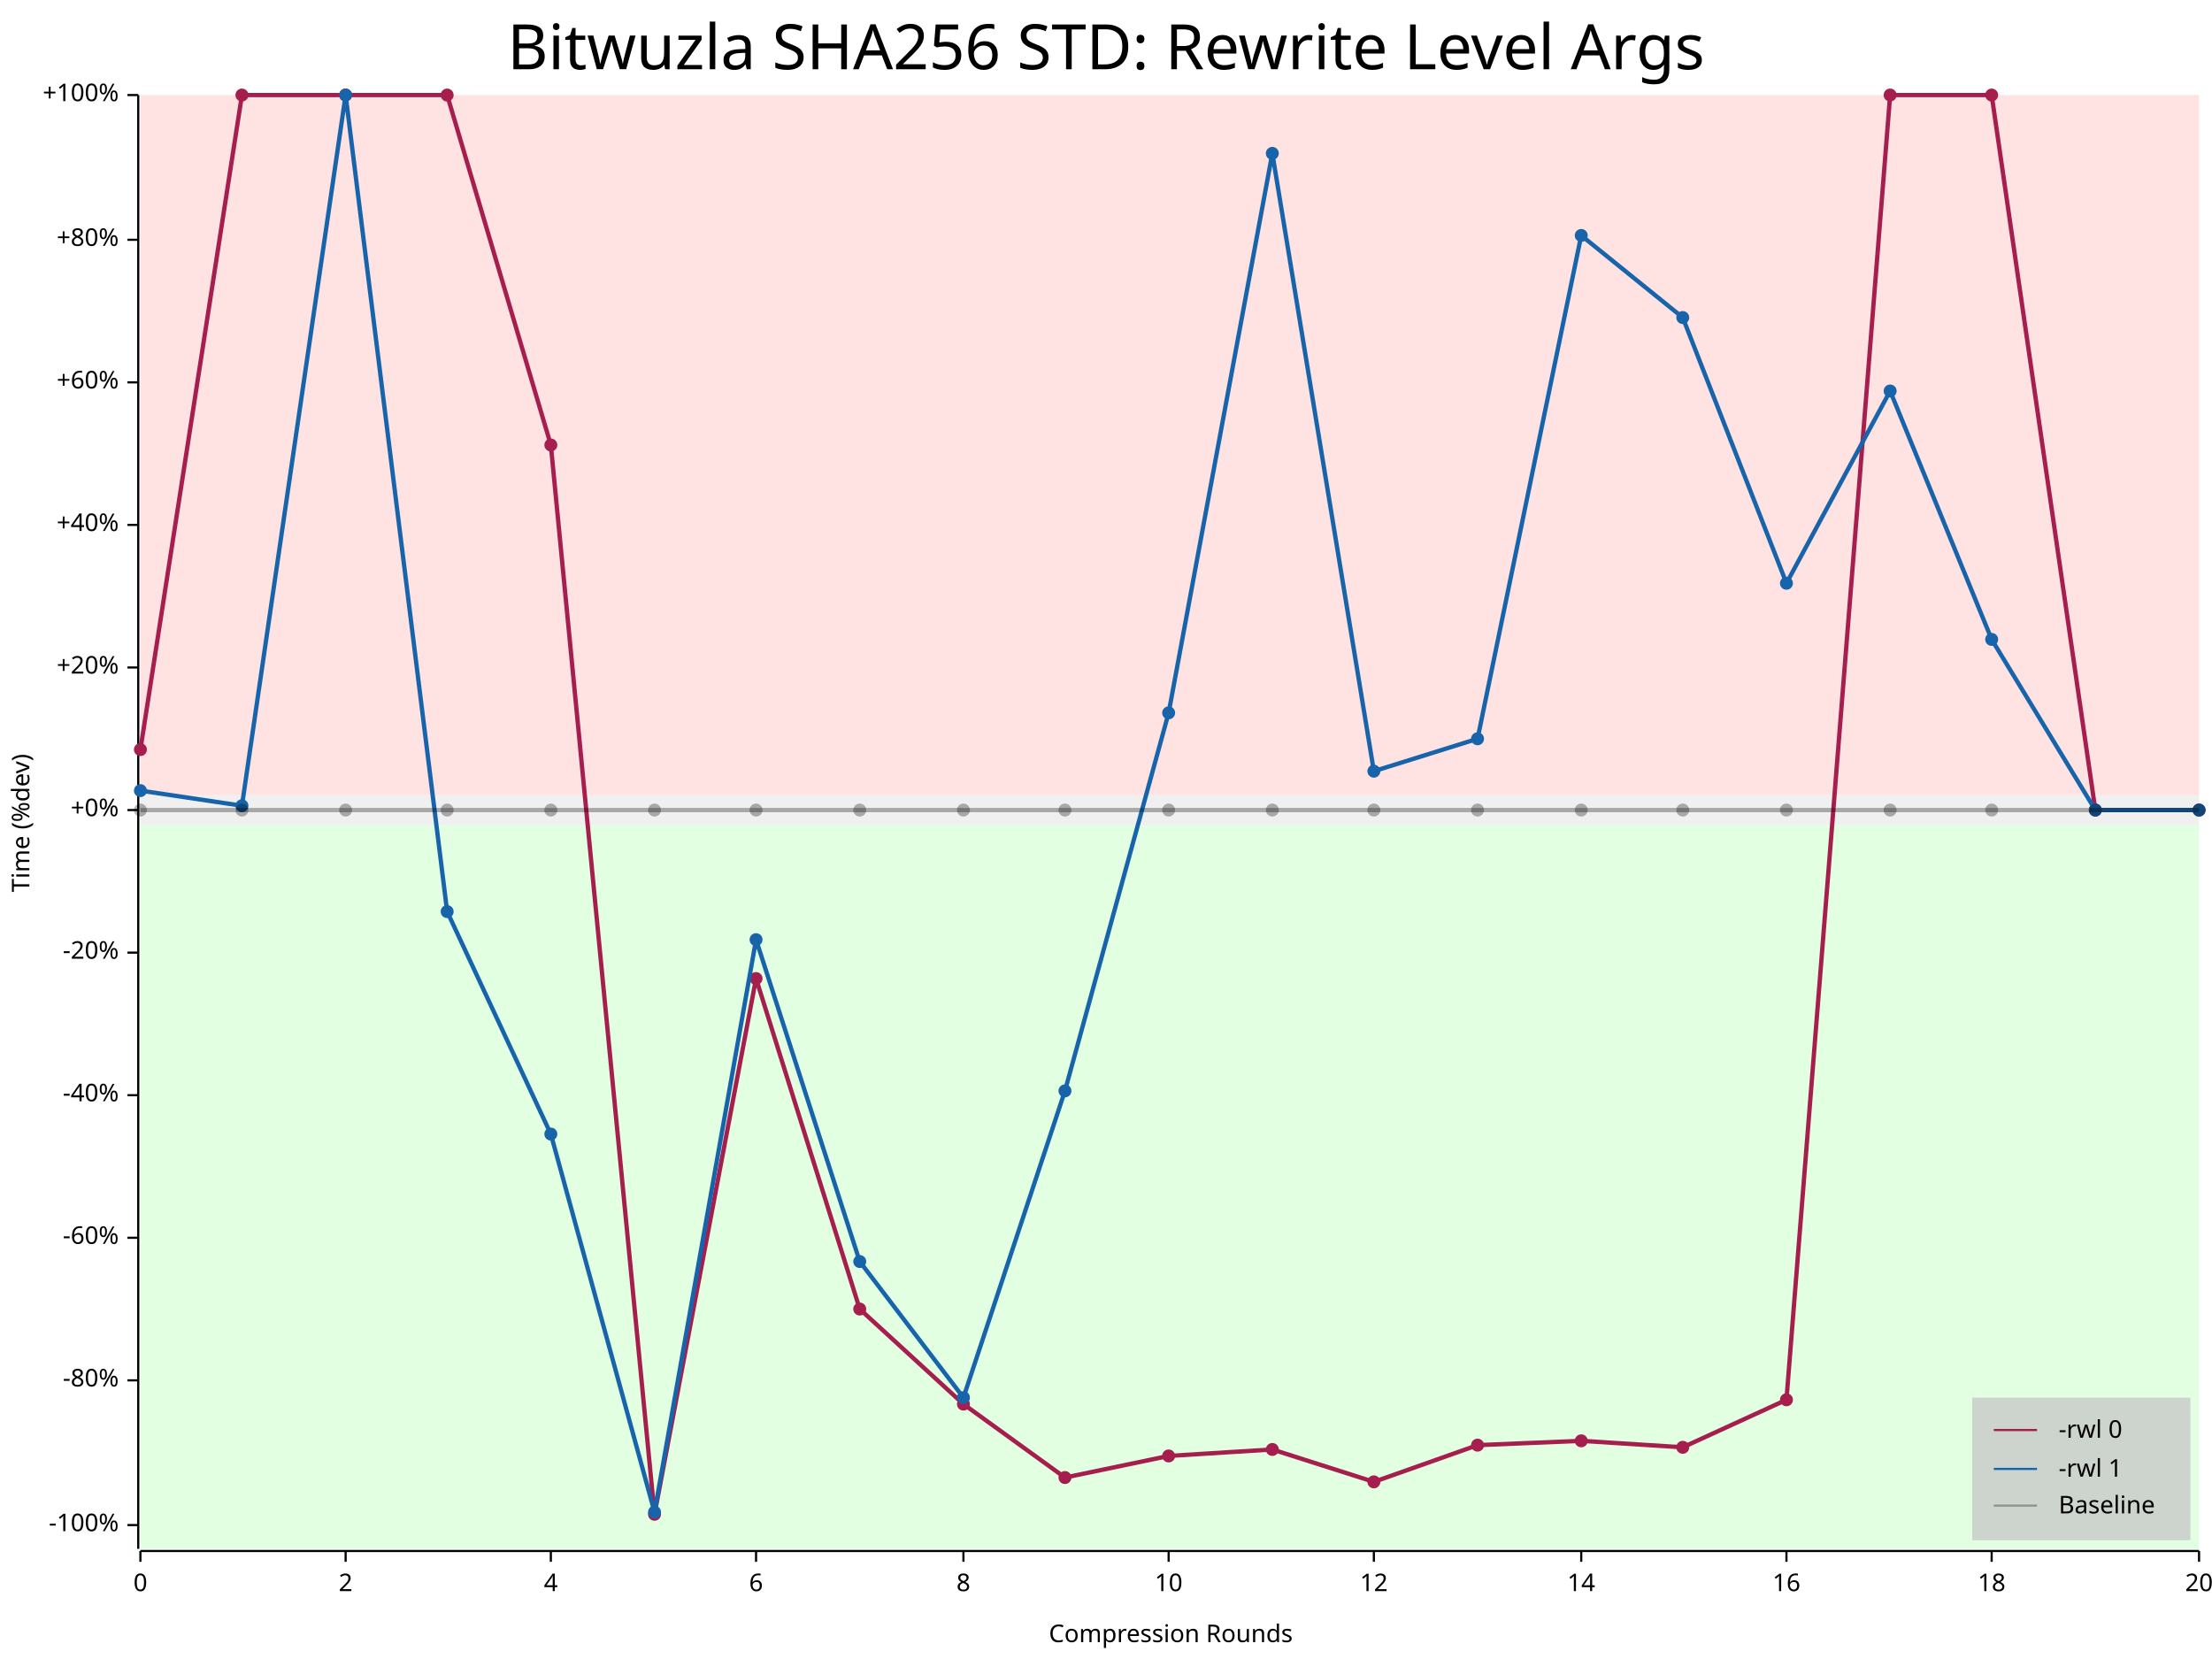
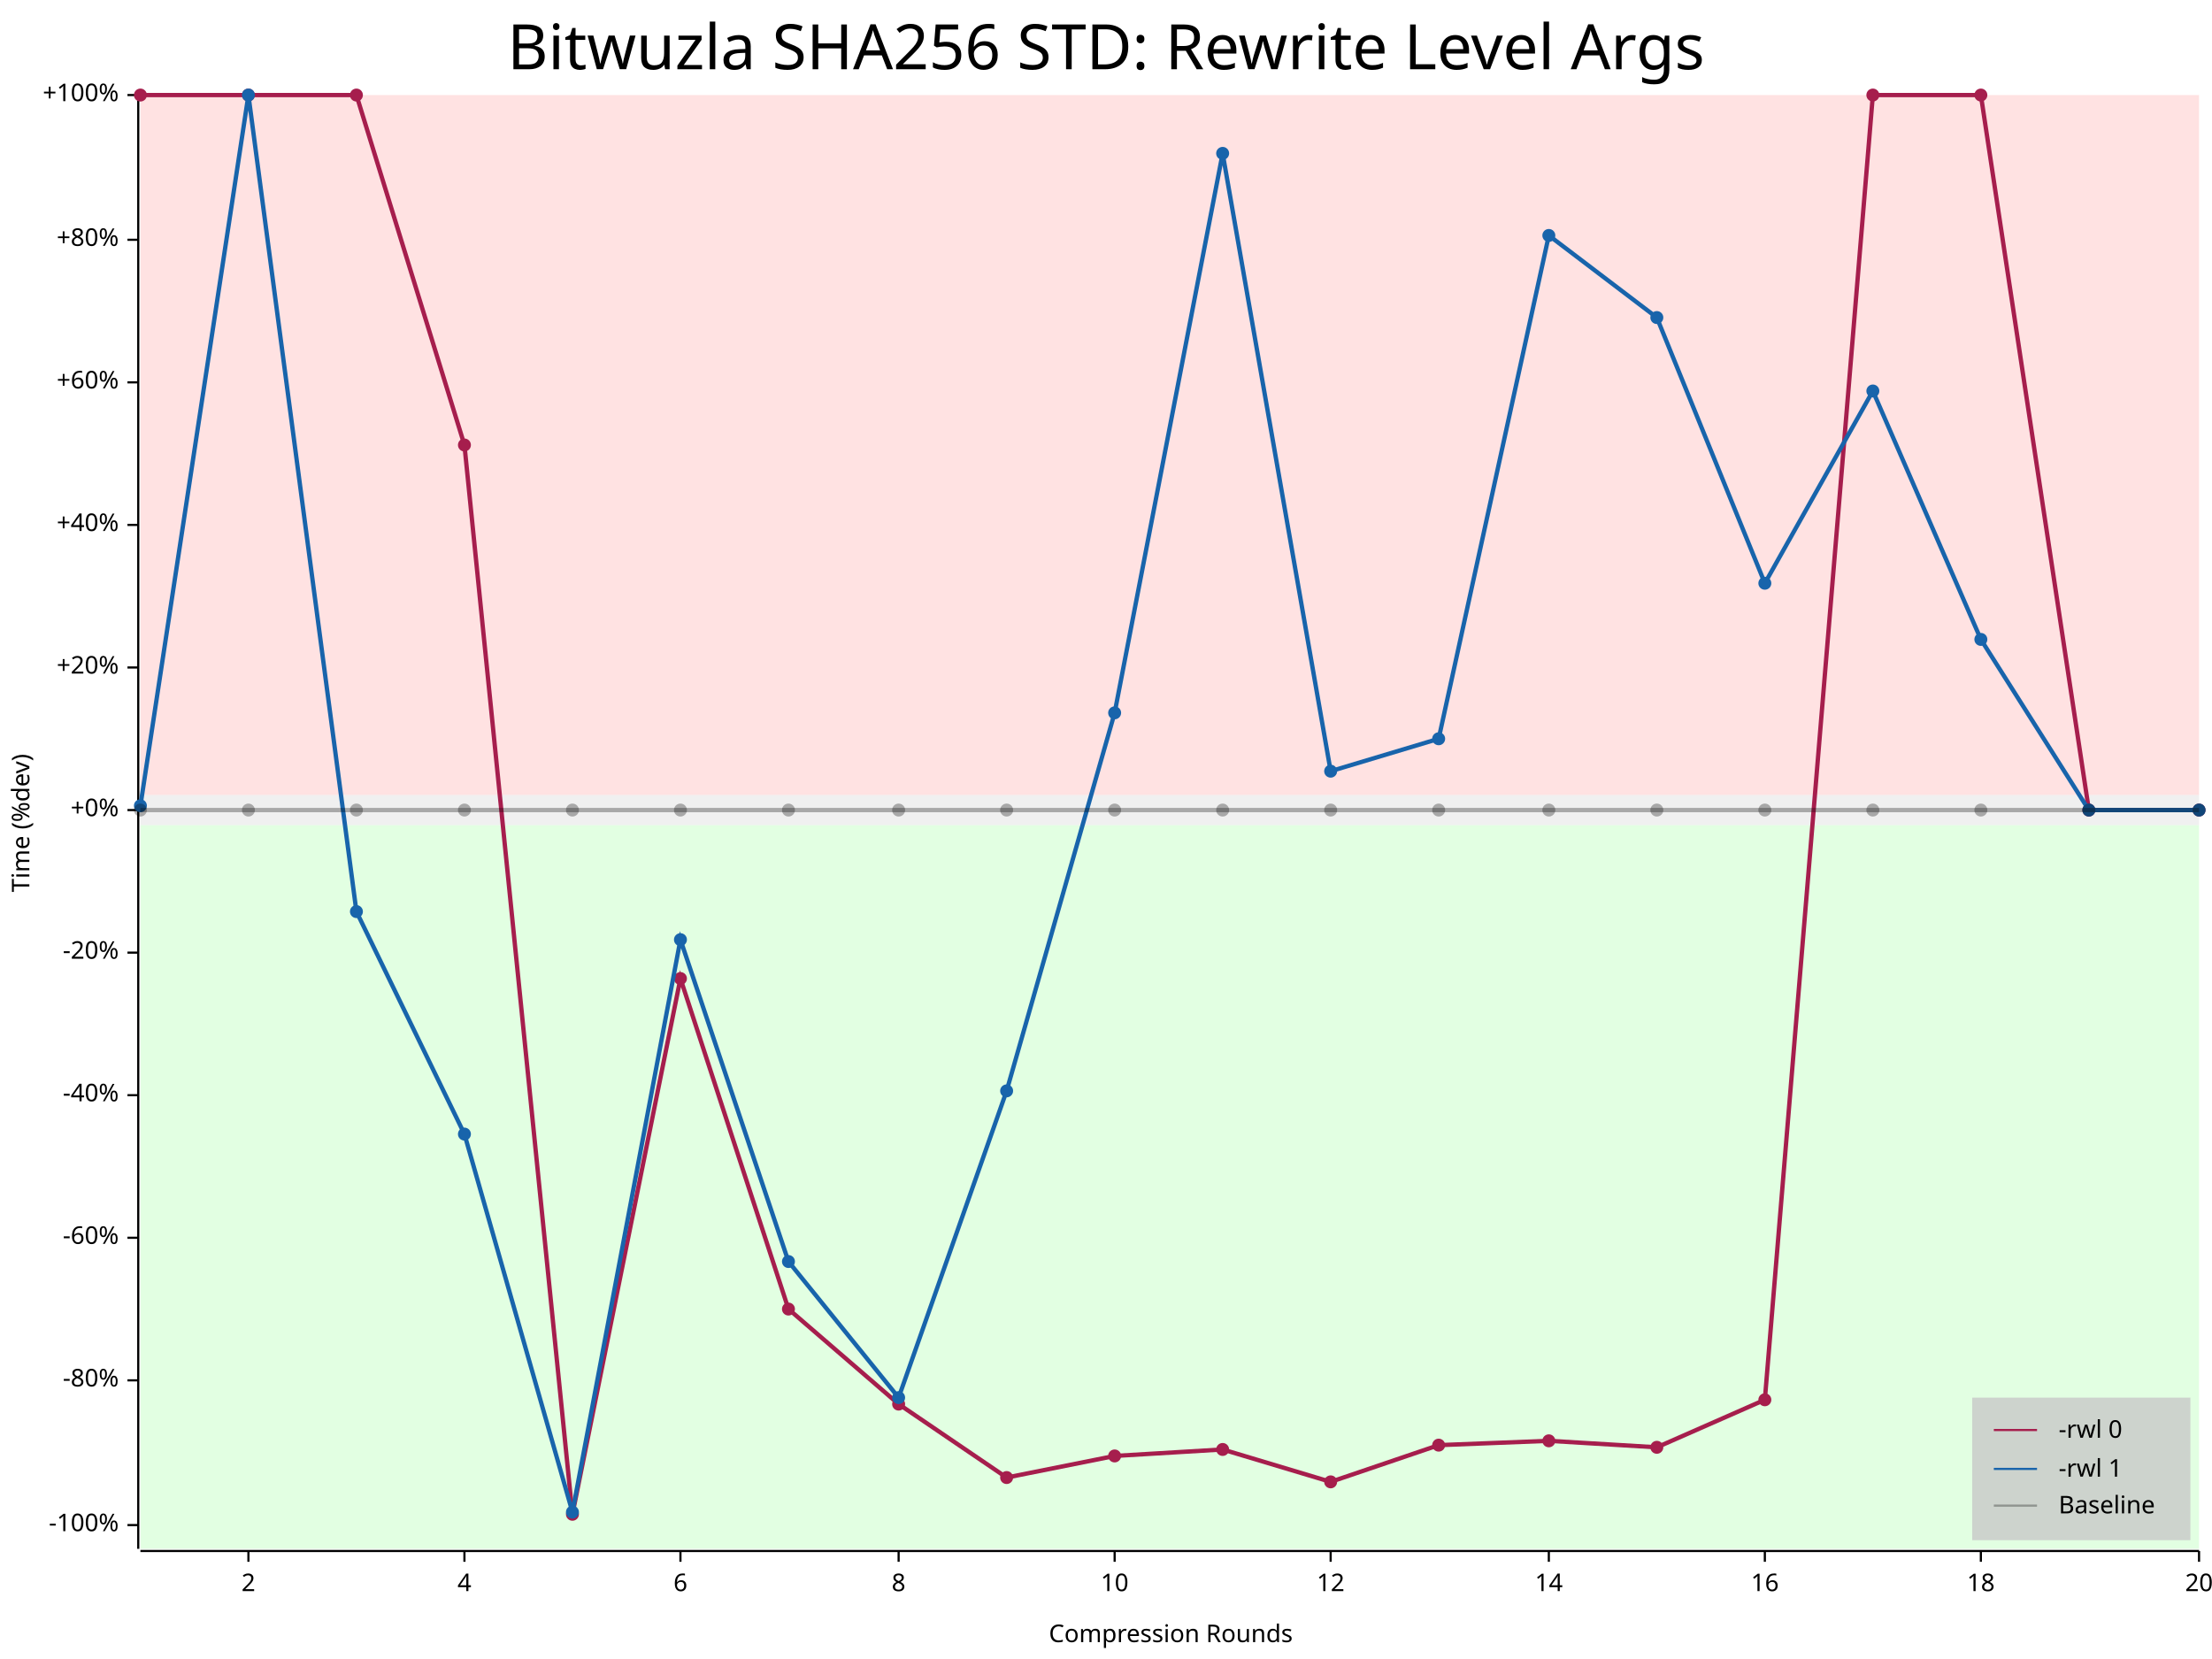
<svg xmlns="http://www.w3.org/2000/svg" width="1024" height="768" viewBox="0 0 1024 768">
  <rect x="0" y="0" width="1024" height="768" opacity="1" fill="#FFFFFF" stroke="none" />
  <text x="512" y="10" dy="0.76em" text-anchor="middle" font-family="noto sans" font-size="29.032" opacity="1" fill="#000000">
Bitwuzla SHA256 STD: Rewrite Level Args
</text>
  <rect x="65" y="382" width="953" height="335" opacity="0.4" fill="#B6FFB6" stroke="none" />
  <rect x="65" y="368" width="953" height="14" opacity="0.2" fill="#B6B6B6" stroke="none" />
  <rect x="65" y="44" width="953" height="324" opacity="0.4" fill="#FFB6B6" stroke="none" />
  <text x="542" y="763" dy="-0.5ex" text-anchor="middle" font-family="noto sans" font-size="11.29" opacity="1" fill="#000000">
Compression Rounds
</text>
  <polyline fill="none" opacity="1" stroke="#000000" stroke-width="1" points="65,718 1018,718 " />
-   <text x="65" y="728" dy="0.76em" text-anchor="middle" font-family="noto sans" font-size="11.29" opacity="1" fill="#000000">
- 0
- </text>
-   <polyline fill="none" opacity="1" stroke="#000000" stroke-width="1" points="65,718 65,723 " />
-   <text x="160" y="728" dy="0.76em" text-anchor="middle" font-family="noto sans" font-size="11.29" opacity="1" fill="#000000">
+   <text x="115" y="728" dy="0.76em" text-anchor="middle" font-family="noto sans" font-size="11.29" opacity="1" fill="#000000">
2
</text>
-   <polyline fill="none" opacity="1" stroke="#000000" stroke-width="1" points="160,718 160,723 " />
-   <text x="255" y="728" dy="0.76em" text-anchor="middle" font-family="noto sans" font-size="11.29" opacity="1" fill="#000000">
+   <polyline fill="none" opacity="1" stroke="#000000" stroke-width="1" points="115,718 115,723 " />
+   <text x="215" y="728" dy="0.76em" text-anchor="middle" font-family="noto sans" font-size="11.29" opacity="1" fill="#000000">
4
</text>
-   <polyline fill="none" opacity="1" stroke="#000000" stroke-width="1" points="255,718 255,723 " />
-   <text x="350" y="728" dy="0.76em" text-anchor="middle" font-family="noto sans" font-size="11.29" opacity="1" fill="#000000">
+   <polyline fill="none" opacity="1" stroke="#000000" stroke-width="1" points="215,718 215,723 " />
+   <text x="315" y="728" dy="0.76em" text-anchor="middle" font-family="noto sans" font-size="11.29" opacity="1" fill="#000000">
6
</text>
-   <polyline fill="none" opacity="1" stroke="#000000" stroke-width="1" points="350,718 350,723 " />
-   <text x="446" y="728" dy="0.76em" text-anchor="middle" font-family="noto sans" font-size="11.29" opacity="1" fill="#000000">
+   <polyline fill="none" opacity="1" stroke="#000000" stroke-width="1" points="315,718 315,723 " />
+   <text x="416" y="728" dy="0.76em" text-anchor="middle" font-family="noto sans" font-size="11.29" opacity="1" fill="#000000">
8
</text>
-   <polyline fill="none" opacity="1" stroke="#000000" stroke-width="1" points="446,718 446,723 " />
-   <text x="541" y="728" dy="0.76em" text-anchor="middle" font-family="noto sans" font-size="11.29" opacity="1" fill="#000000">
+   <polyline fill="none" opacity="1" stroke="#000000" stroke-width="1" points="416,718 416,723 " />
+   <text x="516" y="728" dy="0.76em" text-anchor="middle" font-family="noto sans" font-size="11.29" opacity="1" fill="#000000">
10
</text>
-   <polyline fill="none" opacity="1" stroke="#000000" stroke-width="1" points="541,718 541,723 " />
-   <text x="636" y="728" dy="0.76em" text-anchor="middle" font-family="noto sans" font-size="11.29" opacity="1" fill="#000000">
+   <polyline fill="none" opacity="1" stroke="#000000" stroke-width="1" points="516,718 516,723 " />
+   <text x="616" y="728" dy="0.76em" text-anchor="middle" font-family="noto sans" font-size="11.29" opacity="1" fill="#000000">
12
</text>
-   <polyline fill="none" opacity="1" stroke="#000000" stroke-width="1" points="636,718 636,723 " />
-   <text x="732" y="728" dy="0.76em" text-anchor="middle" font-family="noto sans" font-size="11.29" opacity="1" fill="#000000">
+   <polyline fill="none" opacity="1" stroke="#000000" stroke-width="1" points="616,718 616,723 " />
+   <text x="717" y="728" dy="0.76em" text-anchor="middle" font-family="noto sans" font-size="11.29" opacity="1" fill="#000000">
14
</text>
-   <polyline fill="none" opacity="1" stroke="#000000" stroke-width="1" points="732,718 732,723 " />
-   <text x="827" y="728" dy="0.76em" text-anchor="middle" font-family="noto sans" font-size="11.29" opacity="1" fill="#000000">
+   <polyline fill="none" opacity="1" stroke="#000000" stroke-width="1" points="717,718 717,723 " />
+   <text x="817" y="728" dy="0.76em" text-anchor="middle" font-family="noto sans" font-size="11.29" opacity="1" fill="#000000">
16
</text>
-   <polyline fill="none" opacity="1" stroke="#000000" stroke-width="1" points="827,718 827,723 " />
-   <text x="922" y="728" dy="0.76em" text-anchor="middle" font-family="noto sans" font-size="11.29" opacity="1" fill="#000000">
+   <polyline fill="none" opacity="1" stroke="#000000" stroke-width="1" points="817,718 817,723 " />
+   <text x="917" y="728" dy="0.76em" text-anchor="middle" font-family="noto sans" font-size="11.29" opacity="1" fill="#000000">
18
</text>
-   <polyline fill="none" opacity="1" stroke="#000000" stroke-width="1" points="922,718 922,723 " />
+   <polyline fill="none" opacity="1" stroke="#000000" stroke-width="1" points="917,718 917,723 " />
  <text x="1018" y="728" dy="0.76em" text-anchor="middle" font-family="noto sans" font-size="11.29" opacity="1" fill="#000000">
20
</text>
  <polyline fill="none" opacity="1" stroke="#000000" stroke-width="1" points="1018,718 1018,723 " />
  <text x="5" y="381" dy="0.76em" text-anchor="middle" font-family="noto sans" font-size="11.29" opacity="1" fill="#000000" transform="rotate(270, 5, 381)">
Time (%dev)
</text>
  <polyline fill="none" opacity="1" stroke="#000000" stroke-width="1" points="64,44 64,717 " />
  <text x="55" y="706" dy="0.5ex" text-anchor="end" font-family="noto sans" font-size="11.29" opacity="1" fill="#000000">
-100%
</text>
  <polyline fill="none" opacity="1" stroke="#000000" stroke-width="1" points="59,706 64,706 " />
  <text x="55" y="639" dy="0.5ex" text-anchor="end" font-family="noto sans" font-size="11.29" opacity="1" fill="#000000">
-80%
</text>
  <polyline fill="none" opacity="1" stroke="#000000" stroke-width="1" points="59,639 64,639 " />
  <text x="55" y="573" dy="0.5ex" text-anchor="end" font-family="noto sans" font-size="11.29" opacity="1" fill="#000000">
-60%
</text>
  <polyline fill="none" opacity="1" stroke="#000000" stroke-width="1" points="59,573 64,573 " />
  <text x="55" y="507" dy="0.5ex" text-anchor="end" font-family="noto sans" font-size="11.29" opacity="1" fill="#000000">
-40%
</text>
  <polyline fill="none" opacity="1" stroke="#000000" stroke-width="1" points="59,507 64,507 " />
  <text x="55" y="441" dy="0.5ex" text-anchor="end" font-family="noto sans" font-size="11.29" opacity="1" fill="#000000">
-20%
</text>
  <polyline fill="none" opacity="1" stroke="#000000" stroke-width="1" points="59,441 64,441 " />
  <text x="55" y="375" dy="0.5ex" text-anchor="end" font-family="noto sans" font-size="11.29" opacity="1" fill="#000000">
+0%
</text>
  <polyline fill="none" opacity="1" stroke="#000000" stroke-width="1" points="59,375 64,375 " />
  <text x="55" y="309" dy="0.5ex" text-anchor="end" font-family="noto sans" font-size="11.29" opacity="1" fill="#000000">
+20%
</text>
  <polyline fill="none" opacity="1" stroke="#000000" stroke-width="1" points="59,309 64,309 " />
  <text x="55" y="243" dy="0.5ex" text-anchor="end" font-family="noto sans" font-size="11.29" opacity="1" fill="#000000">
+40%
</text>
  <polyline fill="none" opacity="1" stroke="#000000" stroke-width="1" points="59,243 64,243 " />
  <text x="55" y="177" dy="0.5ex" text-anchor="end" font-family="noto sans" font-size="11.29" opacity="1" fill="#000000">
+60%
</text>
  <polyline fill="none" opacity="1" stroke="#000000" stroke-width="1" points="59,177 64,177 " />
  <text x="55" y="111" dy="0.5ex" text-anchor="end" font-family="noto sans" font-size="11.29" opacity="1" fill="#000000">
+80%
</text>
  <polyline fill="none" opacity="1" stroke="#000000" stroke-width="1" points="59,111 64,111 " />
  <text x="55" y="44" dy="0.5ex" text-anchor="end" font-family="noto sans" font-size="11.29" opacity="1" fill="#000000">
+100%
</text>
  <polyline fill="none" opacity="1" stroke="#000000" stroke-width="1" points="59,44 64,44 " />
-   <polyline fill="none" opacity="1" stroke="#A61E4D" stroke-width="2" points="65,347 112,44 160,44 207,44 255,206 303,701 350,453 398,606 446,650 493,684 541,674 589,671 636,686 684,669 732,667 779,670 827,648 875,44 922,44 970,375 1018,375 " />
-   <circle cx="65" cy="347" r="3" opacity="1" fill="#A61E4D" stroke="none" stroke-width="1" />
-   <circle cx="112" cy="44" r="3" opacity="1" fill="#A61E4D" stroke="none" stroke-width="1" />
-   <circle cx="160" cy="44" r="3" opacity="1" fill="#A61E4D" stroke="none" stroke-width="1" />
-   <circle cx="207" cy="44" r="3" opacity="1" fill="#A61E4D" stroke="none" stroke-width="1" />
-   <circle cx="255" cy="206" r="3" opacity="1" fill="#A61E4D" stroke="none" stroke-width="1" />
-   <circle cx="303" cy="701" r="3" opacity="1" fill="#A61E4D" stroke="none" stroke-width="1" />
-   <circle cx="350" cy="453" r="3" opacity="1" fill="#A61E4D" stroke="none" stroke-width="1" />
-   <circle cx="398" cy="606" r="3" opacity="1" fill="#A61E4D" stroke="none" stroke-width="1" />
-   <circle cx="446" cy="650" r="3" opacity="1" fill="#A61E4D" stroke="none" stroke-width="1" />
-   <circle cx="493" cy="684" r="3" opacity="1" fill="#A61E4D" stroke="none" stroke-width="1" />
-   <circle cx="541" cy="674" r="3" opacity="1" fill="#A61E4D" stroke="none" stroke-width="1" />
-   <circle cx="589" cy="671" r="3" opacity="1" fill="#A61E4D" stroke="none" stroke-width="1" />
-   <circle cx="636" cy="686" r="3" opacity="1" fill="#A61E4D" stroke="none" stroke-width="1" />
-   <circle cx="684" cy="669" r="3" opacity="1" fill="#A61E4D" stroke="none" stroke-width="1" />
-   <circle cx="732" cy="667" r="3" opacity="1" fill="#A61E4D" stroke="none" stroke-width="1" />
-   <circle cx="779" cy="670" r="3" opacity="1" fill="#A61E4D" stroke="none" stroke-width="1" />
-   <circle cx="827" cy="648" r="3" opacity="1" fill="#A61E4D" stroke="none" stroke-width="1" />
-   <circle cx="875" cy="44" r="3" opacity="1" fill="#A61E4D" stroke="none" stroke-width="1" />
-   <circle cx="922" cy="44" r="3" opacity="1" fill="#A61E4D" stroke="none" stroke-width="1" />
-   <circle cx="970" cy="375" r="3" opacity="1" fill="#A61E4D" stroke="none" stroke-width="1" />
+   <polyline fill="none" opacity="1" stroke="#A61E4D" stroke-width="2" points="65,44 115,44 165,44 215,206 265,701 315,453 365,606 416,650 466,684 516,674 566,671 616,686 666,669 717,667 767,670 817,648 867,44 917,44 967,375 1018,375 " />
+   <circle cx="65" cy="44" r="3" opacity="1" fill="#A61E4D" stroke="none" stroke-width="1" />
+   <circle cx="115" cy="44" r="3" opacity="1" fill="#A61E4D" stroke="none" stroke-width="1" />
+   <circle cx="165" cy="44" r="3" opacity="1" fill="#A61E4D" stroke="none" stroke-width="1" />
+   <circle cx="215" cy="206" r="3" opacity="1" fill="#A61E4D" stroke="none" stroke-width="1" />
+   <circle cx="265" cy="701" r="3" opacity="1" fill="#A61E4D" stroke="none" stroke-width="1" />
+   <circle cx="315" cy="453" r="3" opacity="1" fill="#A61E4D" stroke="none" stroke-width="1" />
+   <circle cx="365" cy="606" r="3" opacity="1" fill="#A61E4D" stroke="none" stroke-width="1" />
+   <circle cx="416" cy="650" r="3" opacity="1" fill="#A61E4D" stroke="none" stroke-width="1" />
+   <circle cx="466" cy="684" r="3" opacity="1" fill="#A61E4D" stroke="none" stroke-width="1" />
+   <circle cx="516" cy="674" r="3" opacity="1" fill="#A61E4D" stroke="none" stroke-width="1" />
+   <circle cx="566" cy="671" r="3" opacity="1" fill="#A61E4D" stroke="none" stroke-width="1" />
+   <circle cx="616" cy="686" r="3" opacity="1" fill="#A61E4D" stroke="none" stroke-width="1" />
+   <circle cx="666" cy="669" r="3" opacity="1" fill="#A61E4D" stroke="none" stroke-width="1" />
+   <circle cx="717" cy="667" r="3" opacity="1" fill="#A61E4D" stroke="none" stroke-width="1" />
+   <circle cx="767" cy="670" r="3" opacity="1" fill="#A61E4D" stroke="none" stroke-width="1" />
+   <circle cx="817" cy="648" r="3" opacity="1" fill="#A61E4D" stroke="none" stroke-width="1" />
+   <circle cx="867" cy="44" r="3" opacity="1" fill="#A61E4D" stroke="none" stroke-width="1" />
+   <circle cx="917" cy="44" r="3" opacity="1" fill="#A61E4D" stroke="none" stroke-width="1" />
+   <circle cx="967" cy="375" r="3" opacity="1" fill="#A61E4D" stroke="none" stroke-width="1" />
  <circle cx="1018" cy="375" r="3" opacity="1" fill="#A61E4D" stroke="none" stroke-width="1" />
-   <polyline fill="none" opacity="1" stroke="#1864AB" stroke-width="2" points="65,366 112,373 160,44 207,422 255,525 303,700 350,435 398,584 446,647 493,505 541,330 589,71 636,357 684,342 732,109 779,147 827,270 875,181 922,296 970,375 1018,375 " />
-   <circle cx="65" cy="366" r="3" opacity="1" fill="#1864AB" stroke="none" stroke-width="1" />
-   <circle cx="112" cy="373" r="3" opacity="1" fill="#1864AB" stroke="none" stroke-width="1" />
-   <circle cx="160" cy="44" r="3" opacity="1" fill="#1864AB" stroke="none" stroke-width="1" />
-   <circle cx="207" cy="422" r="3" opacity="1" fill="#1864AB" stroke="none" stroke-width="1" />
-   <circle cx="255" cy="525" r="3" opacity="1" fill="#1864AB" stroke="none" stroke-width="1" />
-   <circle cx="303" cy="700" r="3" opacity="1" fill="#1864AB" stroke="none" stroke-width="1" />
-   <circle cx="350" cy="435" r="3" opacity="1" fill="#1864AB" stroke="none" stroke-width="1" />
-   <circle cx="398" cy="584" r="3" opacity="1" fill="#1864AB" stroke="none" stroke-width="1" />
-   <circle cx="446" cy="647" r="3" opacity="1" fill="#1864AB" stroke="none" stroke-width="1" />
-   <circle cx="493" cy="505" r="3" opacity="1" fill="#1864AB" stroke="none" stroke-width="1" />
-   <circle cx="541" cy="330" r="3" opacity="1" fill="#1864AB" stroke="none" stroke-width="1" />
-   <circle cx="589" cy="71" r="3" opacity="1" fill="#1864AB" stroke="none" stroke-width="1" />
-   <circle cx="636" cy="357" r="3" opacity="1" fill="#1864AB" stroke="none" stroke-width="1" />
-   <circle cx="684" cy="342" r="3" opacity="1" fill="#1864AB" stroke="none" stroke-width="1" />
-   <circle cx="732" cy="109" r="3" opacity="1" fill="#1864AB" stroke="none" stroke-width="1" />
-   <circle cx="779" cy="147" r="3" opacity="1" fill="#1864AB" stroke="none" stroke-width="1" />
-   <circle cx="827" cy="270" r="3" opacity="1" fill="#1864AB" stroke="none" stroke-width="1" />
-   <circle cx="875" cy="181" r="3" opacity="1" fill="#1864AB" stroke="none" stroke-width="1" />
-   <circle cx="922" cy="296" r="3" opacity="1" fill="#1864AB" stroke="none" stroke-width="1" />
-   <circle cx="970" cy="375" r="3" opacity="1" fill="#1864AB" stroke="none" stroke-width="1" />
+   <polyline fill="none" opacity="1" stroke="#1864AB" stroke-width="2" points="65,373 115,44 165,422 215,525 265,700 315,435 365,584 416,647 466,505 516,330 566,71 616,357 666,342 717,109 767,147 817,270 867,181 917,296 967,375 1018,375 " />
+   <circle cx="65" cy="373" r="3" opacity="1" fill="#1864AB" stroke="none" stroke-width="1" />
+   <circle cx="115" cy="44" r="3" opacity="1" fill="#1864AB" stroke="none" stroke-width="1" />
+   <circle cx="165" cy="422" r="3" opacity="1" fill="#1864AB" stroke="none" stroke-width="1" />
+   <circle cx="215" cy="525" r="3" opacity="1" fill="#1864AB" stroke="none" stroke-width="1" />
+   <circle cx="265" cy="700" r="3" opacity="1" fill="#1864AB" stroke="none" stroke-width="1" />
+   <circle cx="315" cy="435" r="3" opacity="1" fill="#1864AB" stroke="none" stroke-width="1" />
+   <circle cx="365" cy="584" r="3" opacity="1" fill="#1864AB" stroke="none" stroke-width="1" />
+   <circle cx="416" cy="647" r="3" opacity="1" fill="#1864AB" stroke="none" stroke-width="1" />
+   <circle cx="466" cy="505" r="3" opacity="1" fill="#1864AB" stroke="none" stroke-width="1" />
+   <circle cx="516" cy="330" r="3" opacity="1" fill="#1864AB" stroke="none" stroke-width="1" />
+   <circle cx="566" cy="71" r="3" opacity="1" fill="#1864AB" stroke="none" stroke-width="1" />
+   <circle cx="616" cy="357" r="3" opacity="1" fill="#1864AB" stroke="none" stroke-width="1" />
+   <circle cx="666" cy="342" r="3" opacity="1" fill="#1864AB" stroke="none" stroke-width="1" />
+   <circle cx="717" cy="109" r="3" opacity="1" fill="#1864AB" stroke="none" stroke-width="1" />
+   <circle cx="767" cy="147" r="3" opacity="1" fill="#1864AB" stroke="none" stroke-width="1" />
+   <circle cx="817" cy="270" r="3" opacity="1" fill="#1864AB" stroke="none" stroke-width="1" />
+   <circle cx="867" cy="181" r="3" opacity="1" fill="#1864AB" stroke="none" stroke-width="1" />
+   <circle cx="917" cy="296" r="3" opacity="1" fill="#1864AB" stroke="none" stroke-width="1" />
+   <circle cx="967" cy="375" r="3" opacity="1" fill="#1864AB" stroke="none" stroke-width="1" />
  <circle cx="1018" cy="375" r="3" opacity="1" fill="#1864AB" stroke="none" stroke-width="1" />
-   <polyline fill="none" opacity="0.3" stroke="#000000" stroke-width="2" points="65,375 112,375 160,375 207,375 255,375 303,375 350,375 398,375 446,375 493,375 541,375 589,375 636,375 684,375 732,375 779,375 827,375 875,375 922,375 970,375 1018,375 " />
+   <polyline fill="none" opacity="0.3" stroke="#000000" stroke-width="2" points="65,375 115,375 165,375 215,375 265,375 315,375 365,375 416,375 466,375 516,375 566,375 616,375 666,375 717,375 767,375 817,375 867,375 917,375 967,375 1018,375 " />
  <circle cx="65" cy="375" r="3" opacity="0.3" fill="#000000" stroke="none" stroke-width="1" />
-   <circle cx="112" cy="375" r="3" opacity="0.3" fill="#000000" stroke="none" stroke-width="1" />
-   <circle cx="160" cy="375" r="3" opacity="0.3" fill="#000000" stroke="none" stroke-width="1" />
-   <circle cx="207" cy="375" r="3" opacity="0.3" fill="#000000" stroke="none" stroke-width="1" />
-   <circle cx="255" cy="375" r="3" opacity="0.3" fill="#000000" stroke="none" stroke-width="1" />
-   <circle cx="303" cy="375" r="3" opacity="0.3" fill="#000000" stroke="none" stroke-width="1" />
-   <circle cx="350" cy="375" r="3" opacity="0.3" fill="#000000" stroke="none" stroke-width="1" />
-   <circle cx="398" cy="375" r="3" opacity="0.3" fill="#000000" stroke="none" stroke-width="1" />
-   <circle cx="446" cy="375" r="3" opacity="0.3" fill="#000000" stroke="none" stroke-width="1" />
-   <circle cx="493" cy="375" r="3" opacity="0.3" fill="#000000" stroke="none" stroke-width="1" />
-   <circle cx="541" cy="375" r="3" opacity="0.3" fill="#000000" stroke="none" stroke-width="1" />
-   <circle cx="589" cy="375" r="3" opacity="0.3" fill="#000000" stroke="none" stroke-width="1" />
-   <circle cx="636" cy="375" r="3" opacity="0.3" fill="#000000" stroke="none" stroke-width="1" />
-   <circle cx="684" cy="375" r="3" opacity="0.3" fill="#000000" stroke="none" stroke-width="1" />
-   <circle cx="732" cy="375" r="3" opacity="0.3" fill="#000000" stroke="none" stroke-width="1" />
-   <circle cx="779" cy="375" r="3" opacity="0.3" fill="#000000" stroke="none" stroke-width="1" />
-   <circle cx="827" cy="375" r="3" opacity="0.3" fill="#000000" stroke="none" stroke-width="1" />
-   <circle cx="875" cy="375" r="3" opacity="0.3" fill="#000000" stroke="none" stroke-width="1" />
-   <circle cx="922" cy="375" r="3" opacity="0.3" fill="#000000" stroke="none" stroke-width="1" />
-   <circle cx="970" cy="375" r="3" opacity="0.3" fill="#000000" stroke="none" stroke-width="1" />
+   <circle cx="115" cy="375" r="3" opacity="0.3" fill="#000000" stroke="none" stroke-width="1" />
+   <circle cx="165" cy="375" r="3" opacity="0.3" fill="#000000" stroke="none" stroke-width="1" />
+   <circle cx="215" cy="375" r="3" opacity="0.3" fill="#000000" stroke="none" stroke-width="1" />
+   <circle cx="265" cy="375" r="3" opacity="0.3" fill="#000000" stroke="none" stroke-width="1" />
+   <circle cx="315" cy="375" r="3" opacity="0.3" fill="#000000" stroke="none" stroke-width="1" />
+   <circle cx="365" cy="375" r="3" opacity="0.3" fill="#000000" stroke="none" stroke-width="1" />
+   <circle cx="416" cy="375" r="3" opacity="0.3" fill="#000000" stroke="none" stroke-width="1" />
+   <circle cx="466" cy="375" r="3" opacity="0.3" fill="#000000" stroke="none" stroke-width="1" />
+   <circle cx="516" cy="375" r="3" opacity="0.3" fill="#000000" stroke="none" stroke-width="1" />
+   <circle cx="566" cy="375" r="3" opacity="0.3" fill="#000000" stroke="none" stroke-width="1" />
+   <circle cx="616" cy="375" r="3" opacity="0.3" fill="#000000" stroke="none" stroke-width="1" />
+   <circle cx="666" cy="375" r="3" opacity="0.3" fill="#000000" stroke="none" stroke-width="1" />
+   <circle cx="717" cy="375" r="3" opacity="0.3" fill="#000000" stroke="none" stroke-width="1" />
+   <circle cx="767" cy="375" r="3" opacity="0.3" fill="#000000" stroke="none" stroke-width="1" />
+   <circle cx="817" cy="375" r="3" opacity="0.3" fill="#000000" stroke="none" stroke-width="1" />
+   <circle cx="867" cy="375" r="3" opacity="0.3" fill="#000000" stroke="none" stroke-width="1" />
+   <circle cx="917" cy="375" r="3" opacity="0.3" fill="#000000" stroke="none" stroke-width="1" />
+   <circle cx="967" cy="375" r="3" opacity="0.3" fill="#000000" stroke="none" stroke-width="1" />
  <circle cx="1018" cy="375" r="3" opacity="0.3" fill="#000000" stroke="none" stroke-width="1" />
  <rect x="913" y="647" width="101" height="66" opacity="0.8" fill="#C8C8C8" stroke="none" />
  <text x="953" y="657" dy="0.76em" text-anchor="start" font-family="noto sans" font-size="11.29" opacity="1" fill="#000000">
-rwl 0
</text>
  <text x="953" y="675" dy="0.76em" text-anchor="start" font-family="noto sans" font-size="11.29" opacity="1" fill="#000000">
-rwl 1
</text>
  <text x="953" y="692" dy="0.76em" text-anchor="start" font-family="noto sans" font-size="11.29" opacity="1" fill="#000000">
Baseline
</text>
  <polyline fill="none" opacity="1" stroke="#A61E4D" stroke-width="1" points="923,662 943,662 " />
  <polyline fill="none" opacity="1" stroke="#1864AB" stroke-width="1" points="923,680 943,680 " />
  <polyline fill="none" opacity="0.3" stroke="#000000" stroke-width="1" points="923,697 943,697 " />
</svg>
